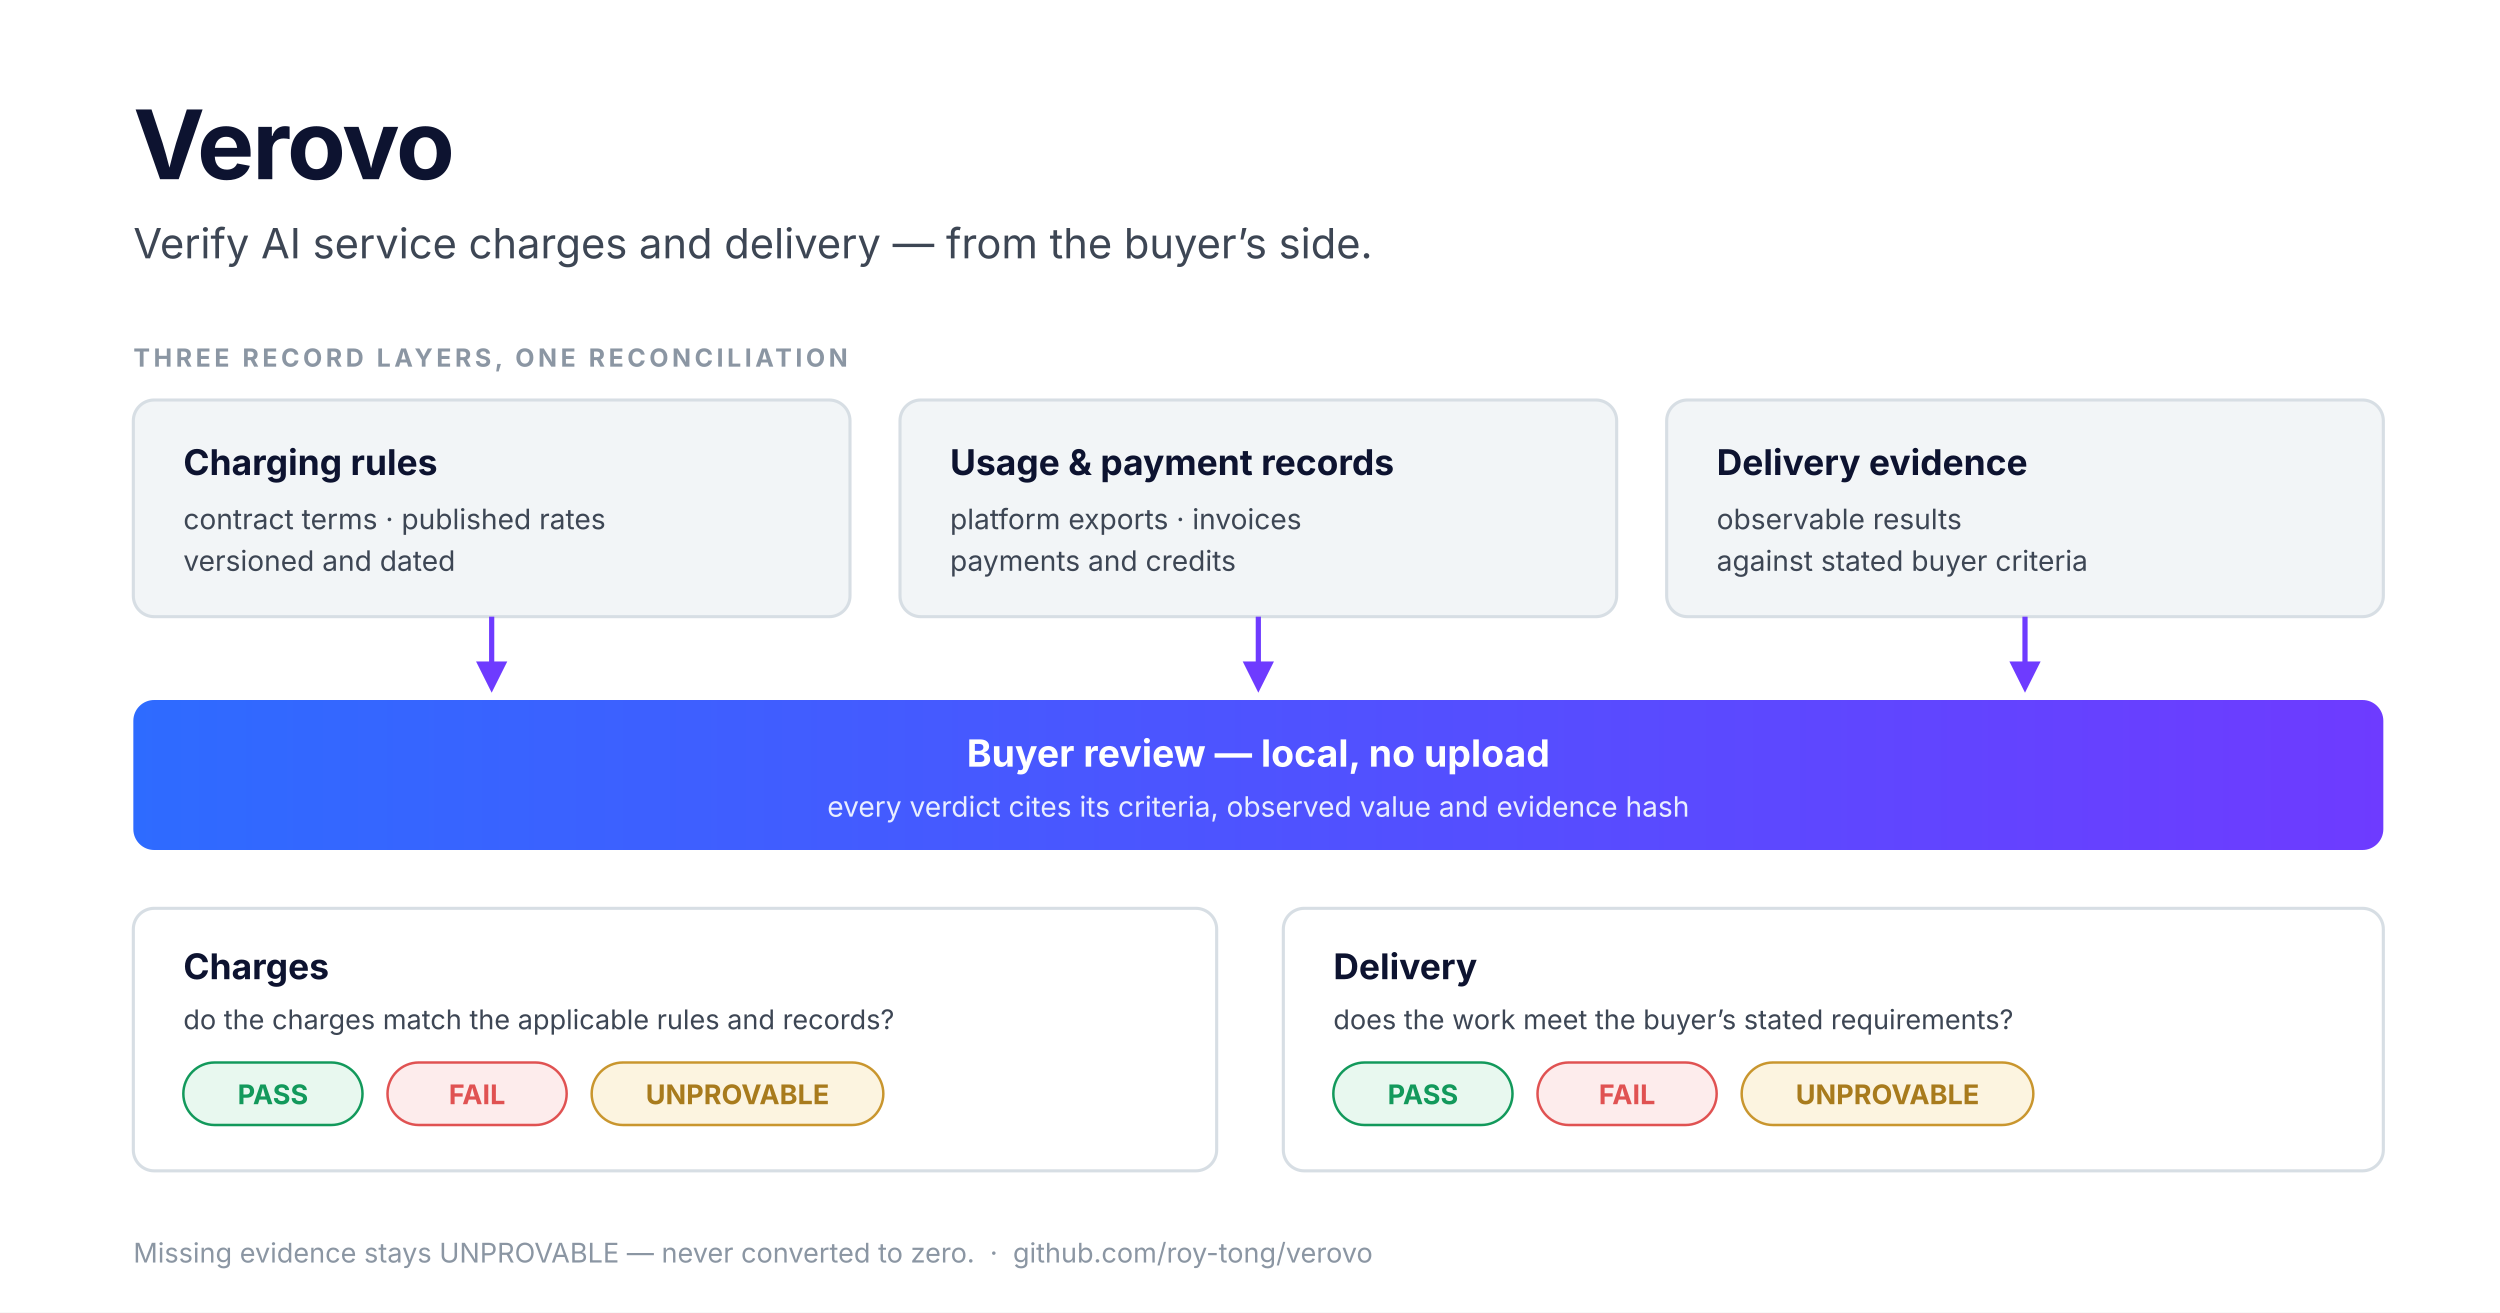
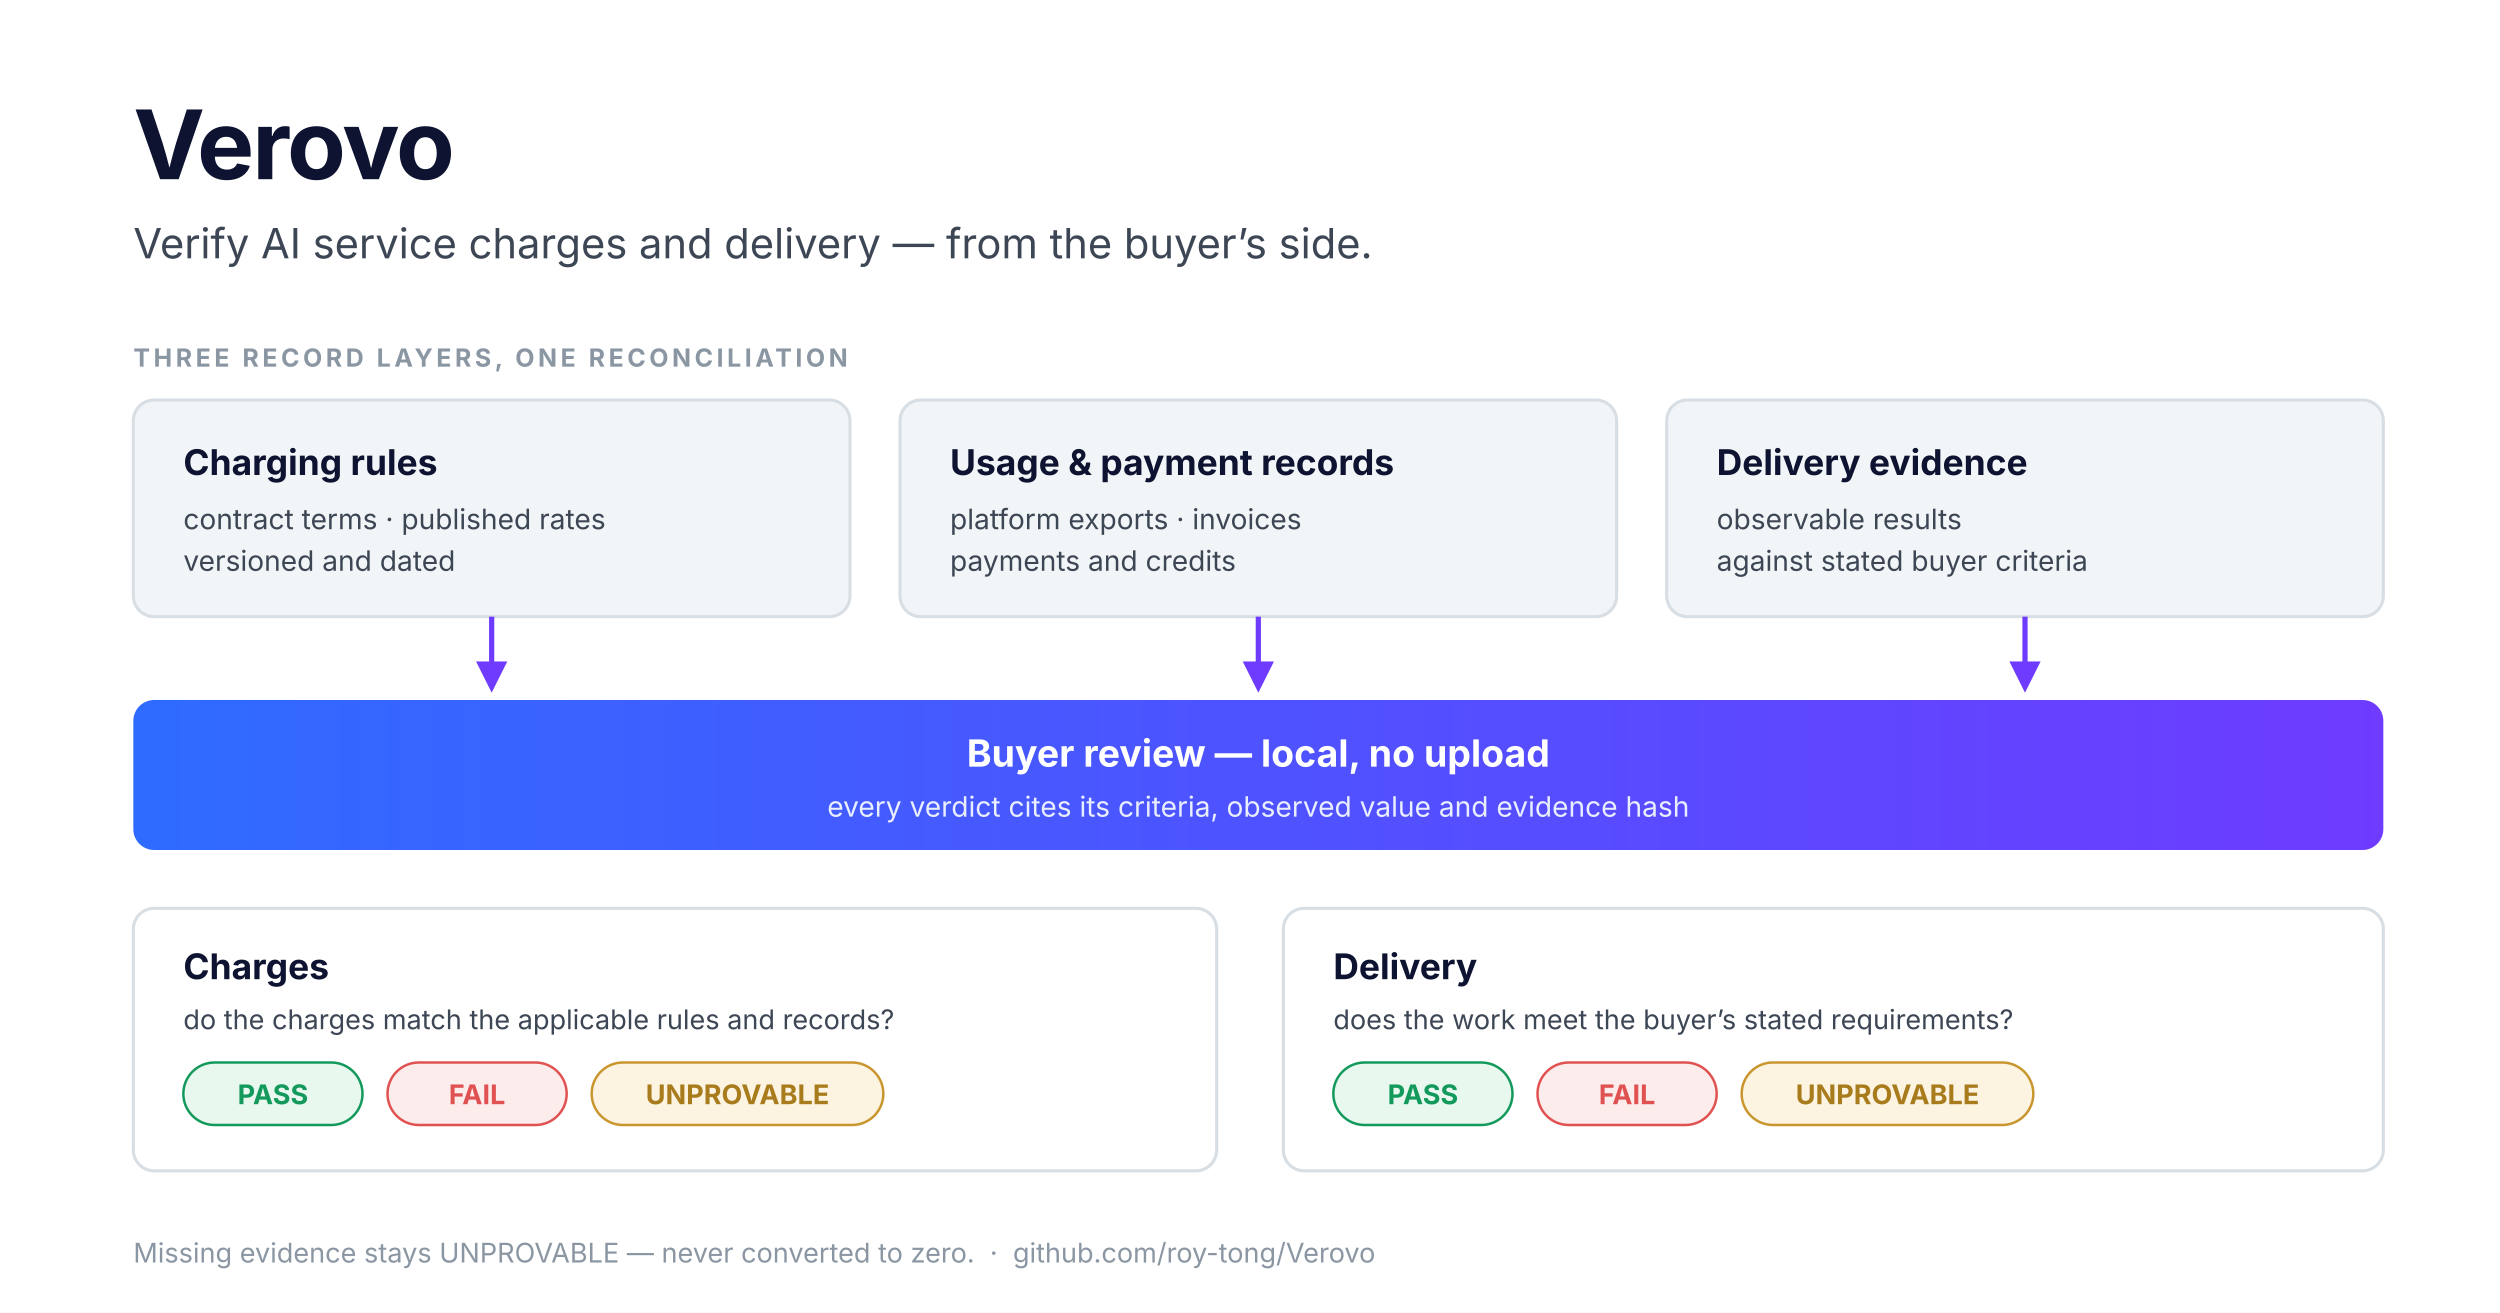
<svg xmlns="http://www.w3.org/2000/svg" viewBox="0 0 1200 630" role="img" aria-labelledby="hero-title hero-desc" font-family="Inter, system-ui, -apple-system, 'Segoe UI', 'PingFang SC', 'Microsoft YaHei', sans-serif">
  <defs>
    <linearGradient id="verovo-grad" x1="0" y1="0" x2="1" y2="0">
      <stop offset="0" stop-color="#2E6BFF" />
      <stop offset="1" stop-color="#6E3BFF" />
    </linearGradient>
    <marker id="flow" viewBox="0 0 10 10" refX="7" refY="5" markerWidth="6" markerHeight="6" orient="auto-start-reverse">
      <path d="M 0 0 L 10 5 L 0 10 z" fill="#6E3BFF" />
    </marker>
  </defs>
  <rect x="0" y="0" width="1200" height="630" fill="#FFFFFF" />
  <text x="64" y="86" font-size="46" font-weight="700" fill="#0D1330" letter-spacing="-0.02em">Verovo</text>
  <text x="64" y="124" font-size="20" fill="#3D4654">Verify AI service charges and delivery — from the buyer’s side.</text>
  <text x="64" y="176" font-size="12" font-weight="700" fill="#8B96A3" letter-spacing="0.14em">THREE RECORD LAYERS, ONE RECONCILIATION</text>
  <g>
    <rect x="64" y="192" width="344" height="104" rx="10" fill="#F2F5F7" stroke="#D7DEE4" stroke-width="1.5" />
    <text x="88" y="228" font-size="17" font-weight="700" fill="#0D1330">Charging rules</text>
    <text x="88" y="254" font-size="13.5" fill="#3D4654">contract terms · published rates</text>
    <text x="88" y="274" font-size="13.5" fill="#3D4654">versioned and dated</text>
  </g>
  <g>
    <rect x="432" y="192" width="344" height="104" rx="10" fill="#F2F5F7" stroke="#D7DEE4" stroke-width="1.5" />
    <text x="456" y="228" font-size="17" font-weight="700" fill="#0D1330">Usage &amp; payment records</text>
    <text x="456" y="254" font-size="13.5" fill="#3D4654">platform exports · invoices</text>
    <text x="456" y="274" font-size="13.5" fill="#3D4654">payments and credits</text>
  </g>
  <g>
    <rect x="800" y="192" width="344" height="104" rx="10" fill="#F2F5F7" stroke="#D7DEE4" stroke-width="1.5" />
    <text x="824" y="228" font-size="17" font-weight="700" fill="#0D1330">Delivery evidence</text>
    <text x="824" y="254" font-size="13.5" fill="#3D4654">observable results</text>
    <text x="824" y="274" font-size="13.5" fill="#3D4654">against stated buyer criteria</text>
  </g>
  <path d="M 236 296 L 236 328" stroke="#6E3BFF" stroke-width="2.5" marker-end="url(#flow)" />
  <path d="M 604 296 L 604 328" stroke="#6E3BFF" stroke-width="2.5" marker-end="url(#flow)" />
  <path d="M 972 296 L 972 328" stroke="#6E3BFF" stroke-width="2.5" marker-end="url(#flow)" />
  <rect x="64" y="336" width="1080" height="72" rx="10" fill="url(#verovo-grad)" />
  <text x="604" y="368" font-size="18" font-weight="700" fill="#FFFFFF" text-anchor="middle">Buyer review — local, no upload</text>
  <text x="604" y="392" font-size="13.5" fill="#E9EEFF" text-anchor="middle">every verdict cites its criteria, observed value and evidence hash</text>
  <g>
    <rect x="64" y="436" width="520" height="126" rx="10" fill="#FFFFFF" stroke="#D7DEE4" stroke-width="1.5" />
    <text x="88" y="470" font-size="17" font-weight="700" fill="#0D1330">Charges</text>
    <text x="88" y="494" font-size="13" fill="#3D4654">do the charges match the applicable rules and records?</text>
    <g font-size="13" font-weight="700">
      <rect x="88" y="510" width="86" height="30" rx="15" fill="#E8F8EF" stroke="#12995B" stroke-width="1.2" />
      <text x="131" y="530" fill="#12995B" text-anchor="middle">PASS</text>
      <rect x="186" y="510" width="86" height="30" rx="15" fill="#FDECEC" stroke="#E05252" stroke-width="1.2" />
      <text x="229" y="530" fill="#E05252" text-anchor="middle">FAIL</text>
      <rect x="284" y="510" width="140" height="30" rx="15" fill="#FCF4E0" stroke="#C9962E" stroke-width="1.2" />
      <text x="354" y="530" fill="#A87B1D" text-anchor="middle">UNPROVABLE</text>
    </g>
  </g>
  <g>
    <rect x="616" y="436" width="528" height="126" rx="10" fill="#FFFFFF" stroke="#D7DEE4" stroke-width="1.5" />
    <text x="640" y="470" font-size="17" font-weight="700" fill="#0D1330">Delivery</text>
    <text x="640" y="494" font-size="13" fill="#3D4654">does the work meet the buyer’s stated requirements?</text>
    <g font-size="13" font-weight="700">
      <rect x="640" y="510" width="86" height="30" rx="15" fill="#E8F8EF" stroke="#12995B" stroke-width="1.2" />
      <text x="683" y="530" fill="#12995B" text-anchor="middle">PASS</text>
      <rect x="738" y="510" width="86" height="30" rx="15" fill="#FDECEC" stroke="#E05252" stroke-width="1.2" />
      <text x="781" y="530" fill="#E05252" text-anchor="middle">FAIL</text>
      <rect x="836" y="510" width="140" height="30" rx="15" fill="#FCF4E0" stroke="#C9962E" stroke-width="1.2" />
      <text x="906" y="530" fill="#A87B1D" text-anchor="middle">UNPROVABLE</text>
    </g>
  </g>
-   <text x="64" y="606" font-size="13" fill="#8B96A3">Missing evidence stays UNPROVABLE — never converted to zero.  ·  github.com/roy-tong/verovo</text>
+   <text x="64" y="606" font-size="13" fill="#8B96A3">Missing evidence stays UNPROVABLE — never converted to zero.  ·  github.com/roy-tong/Verovo</text>
</svg>
